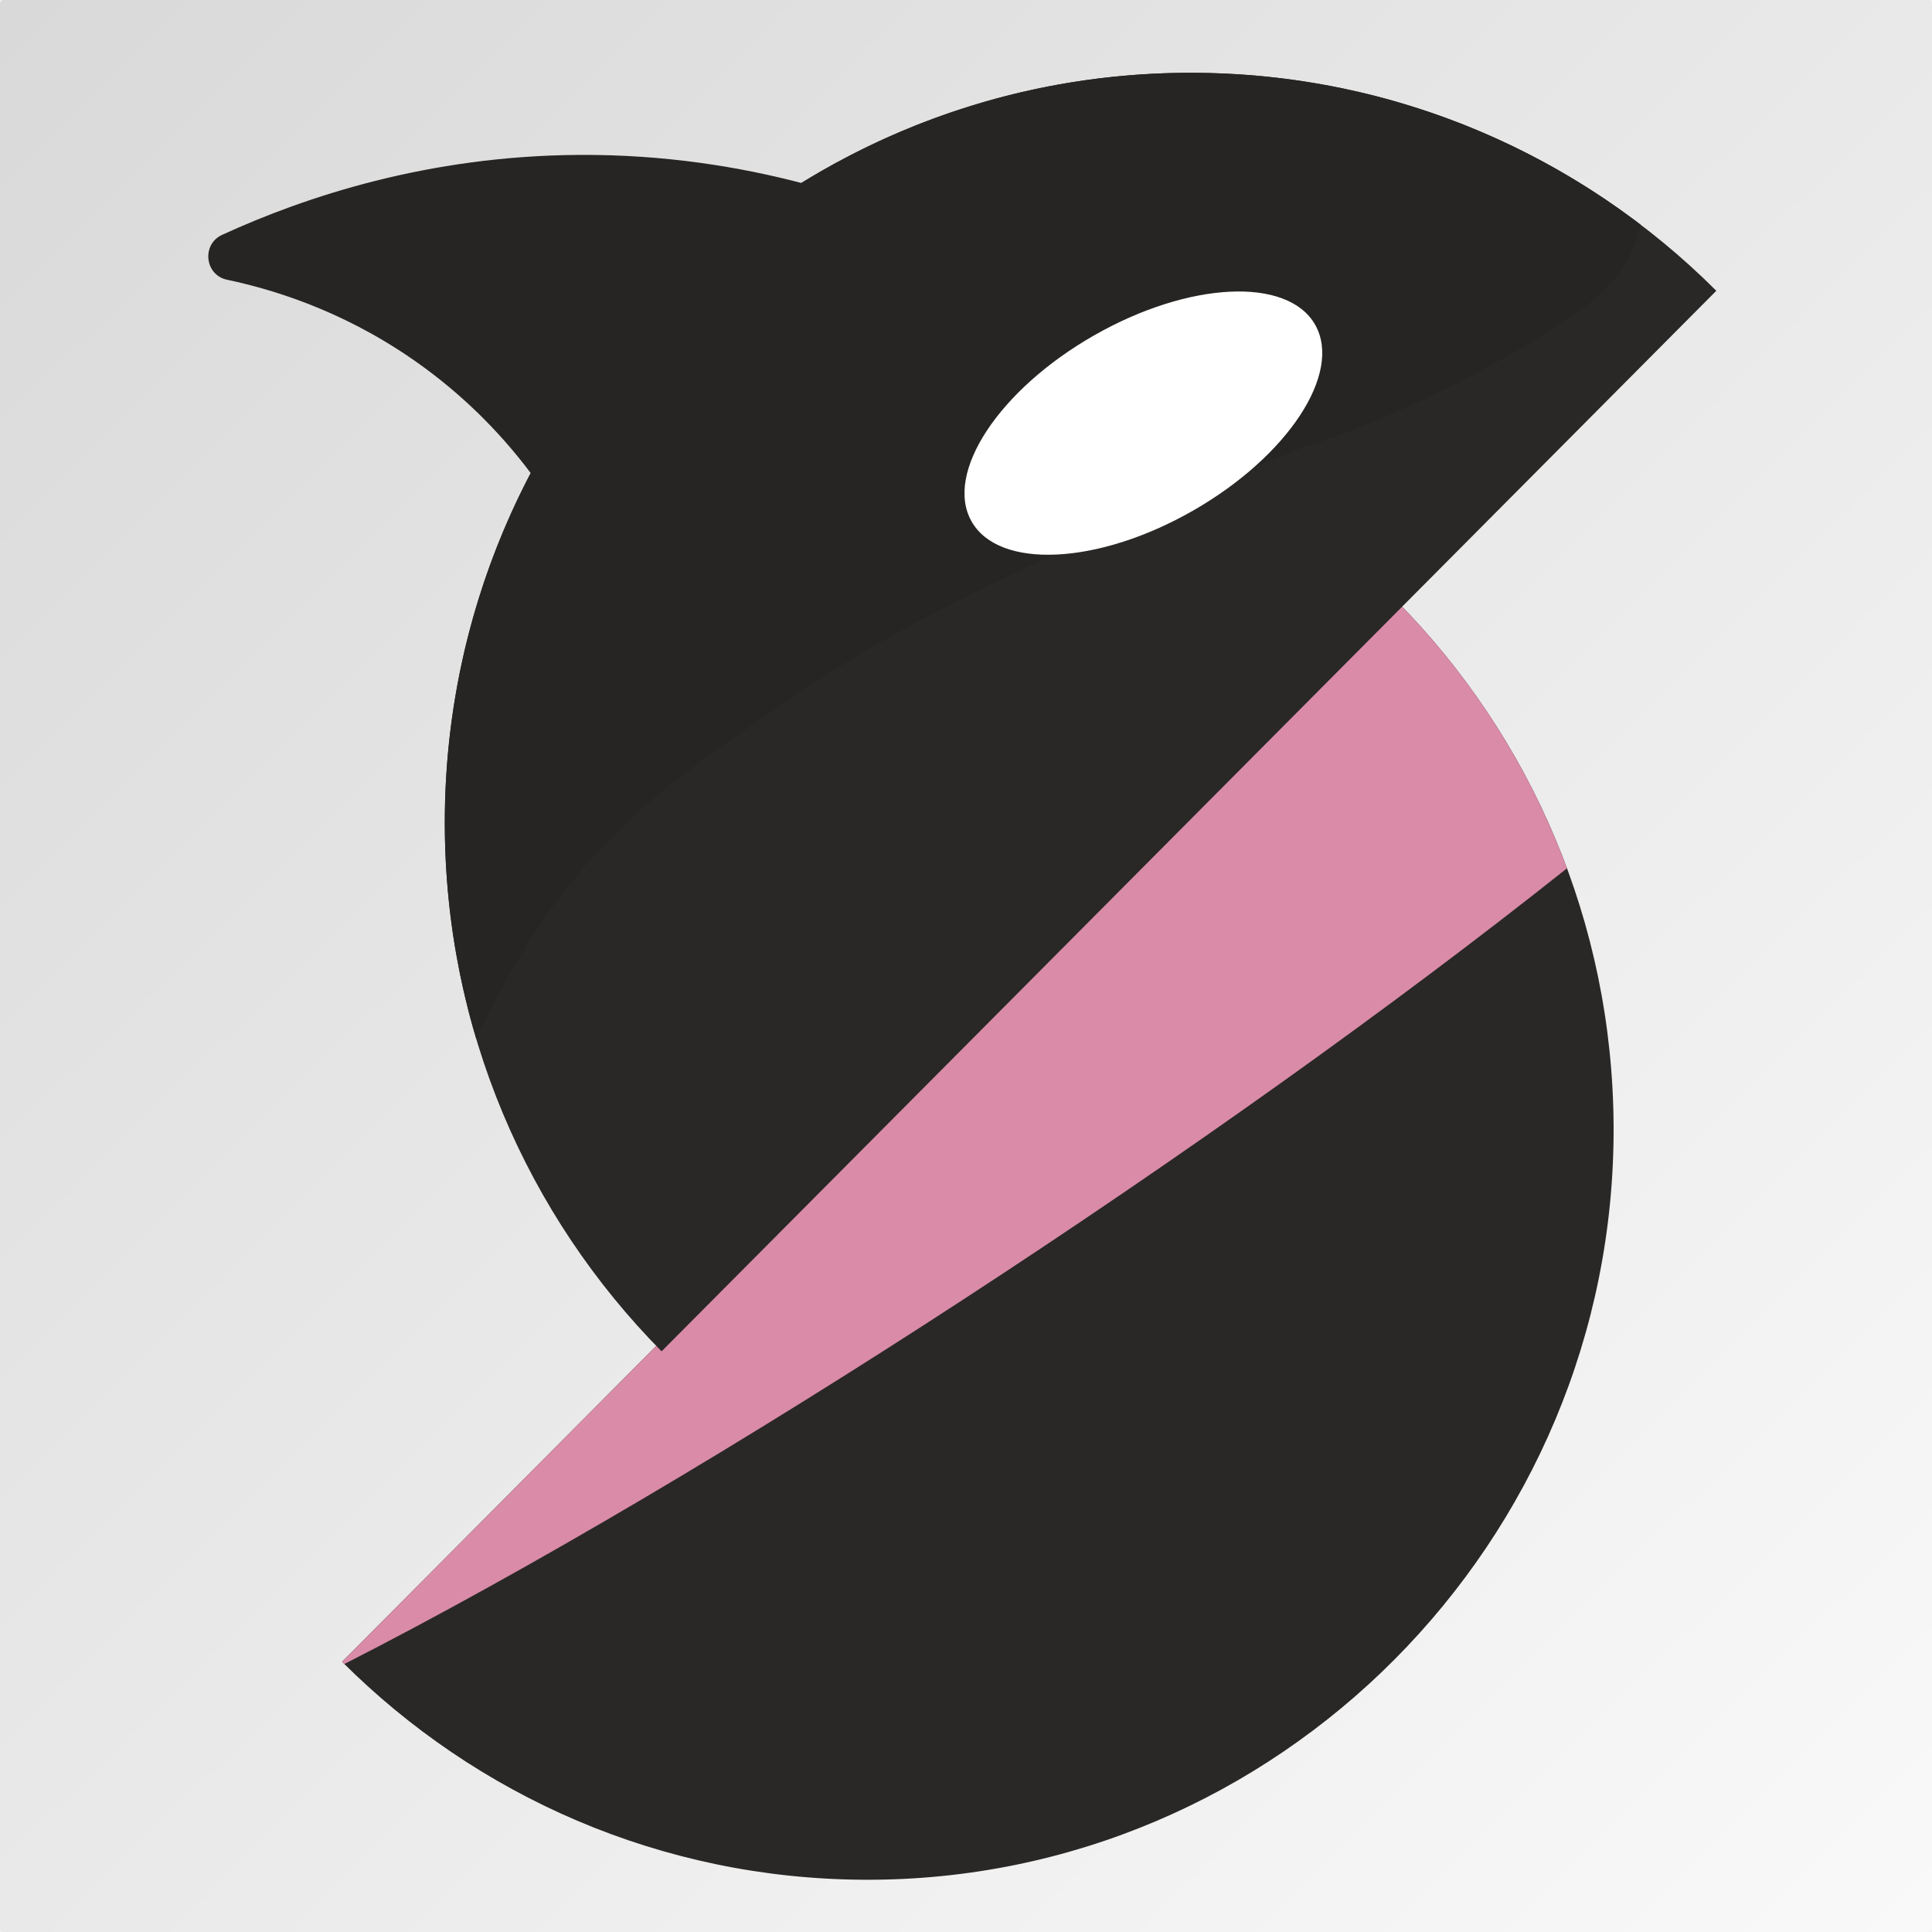
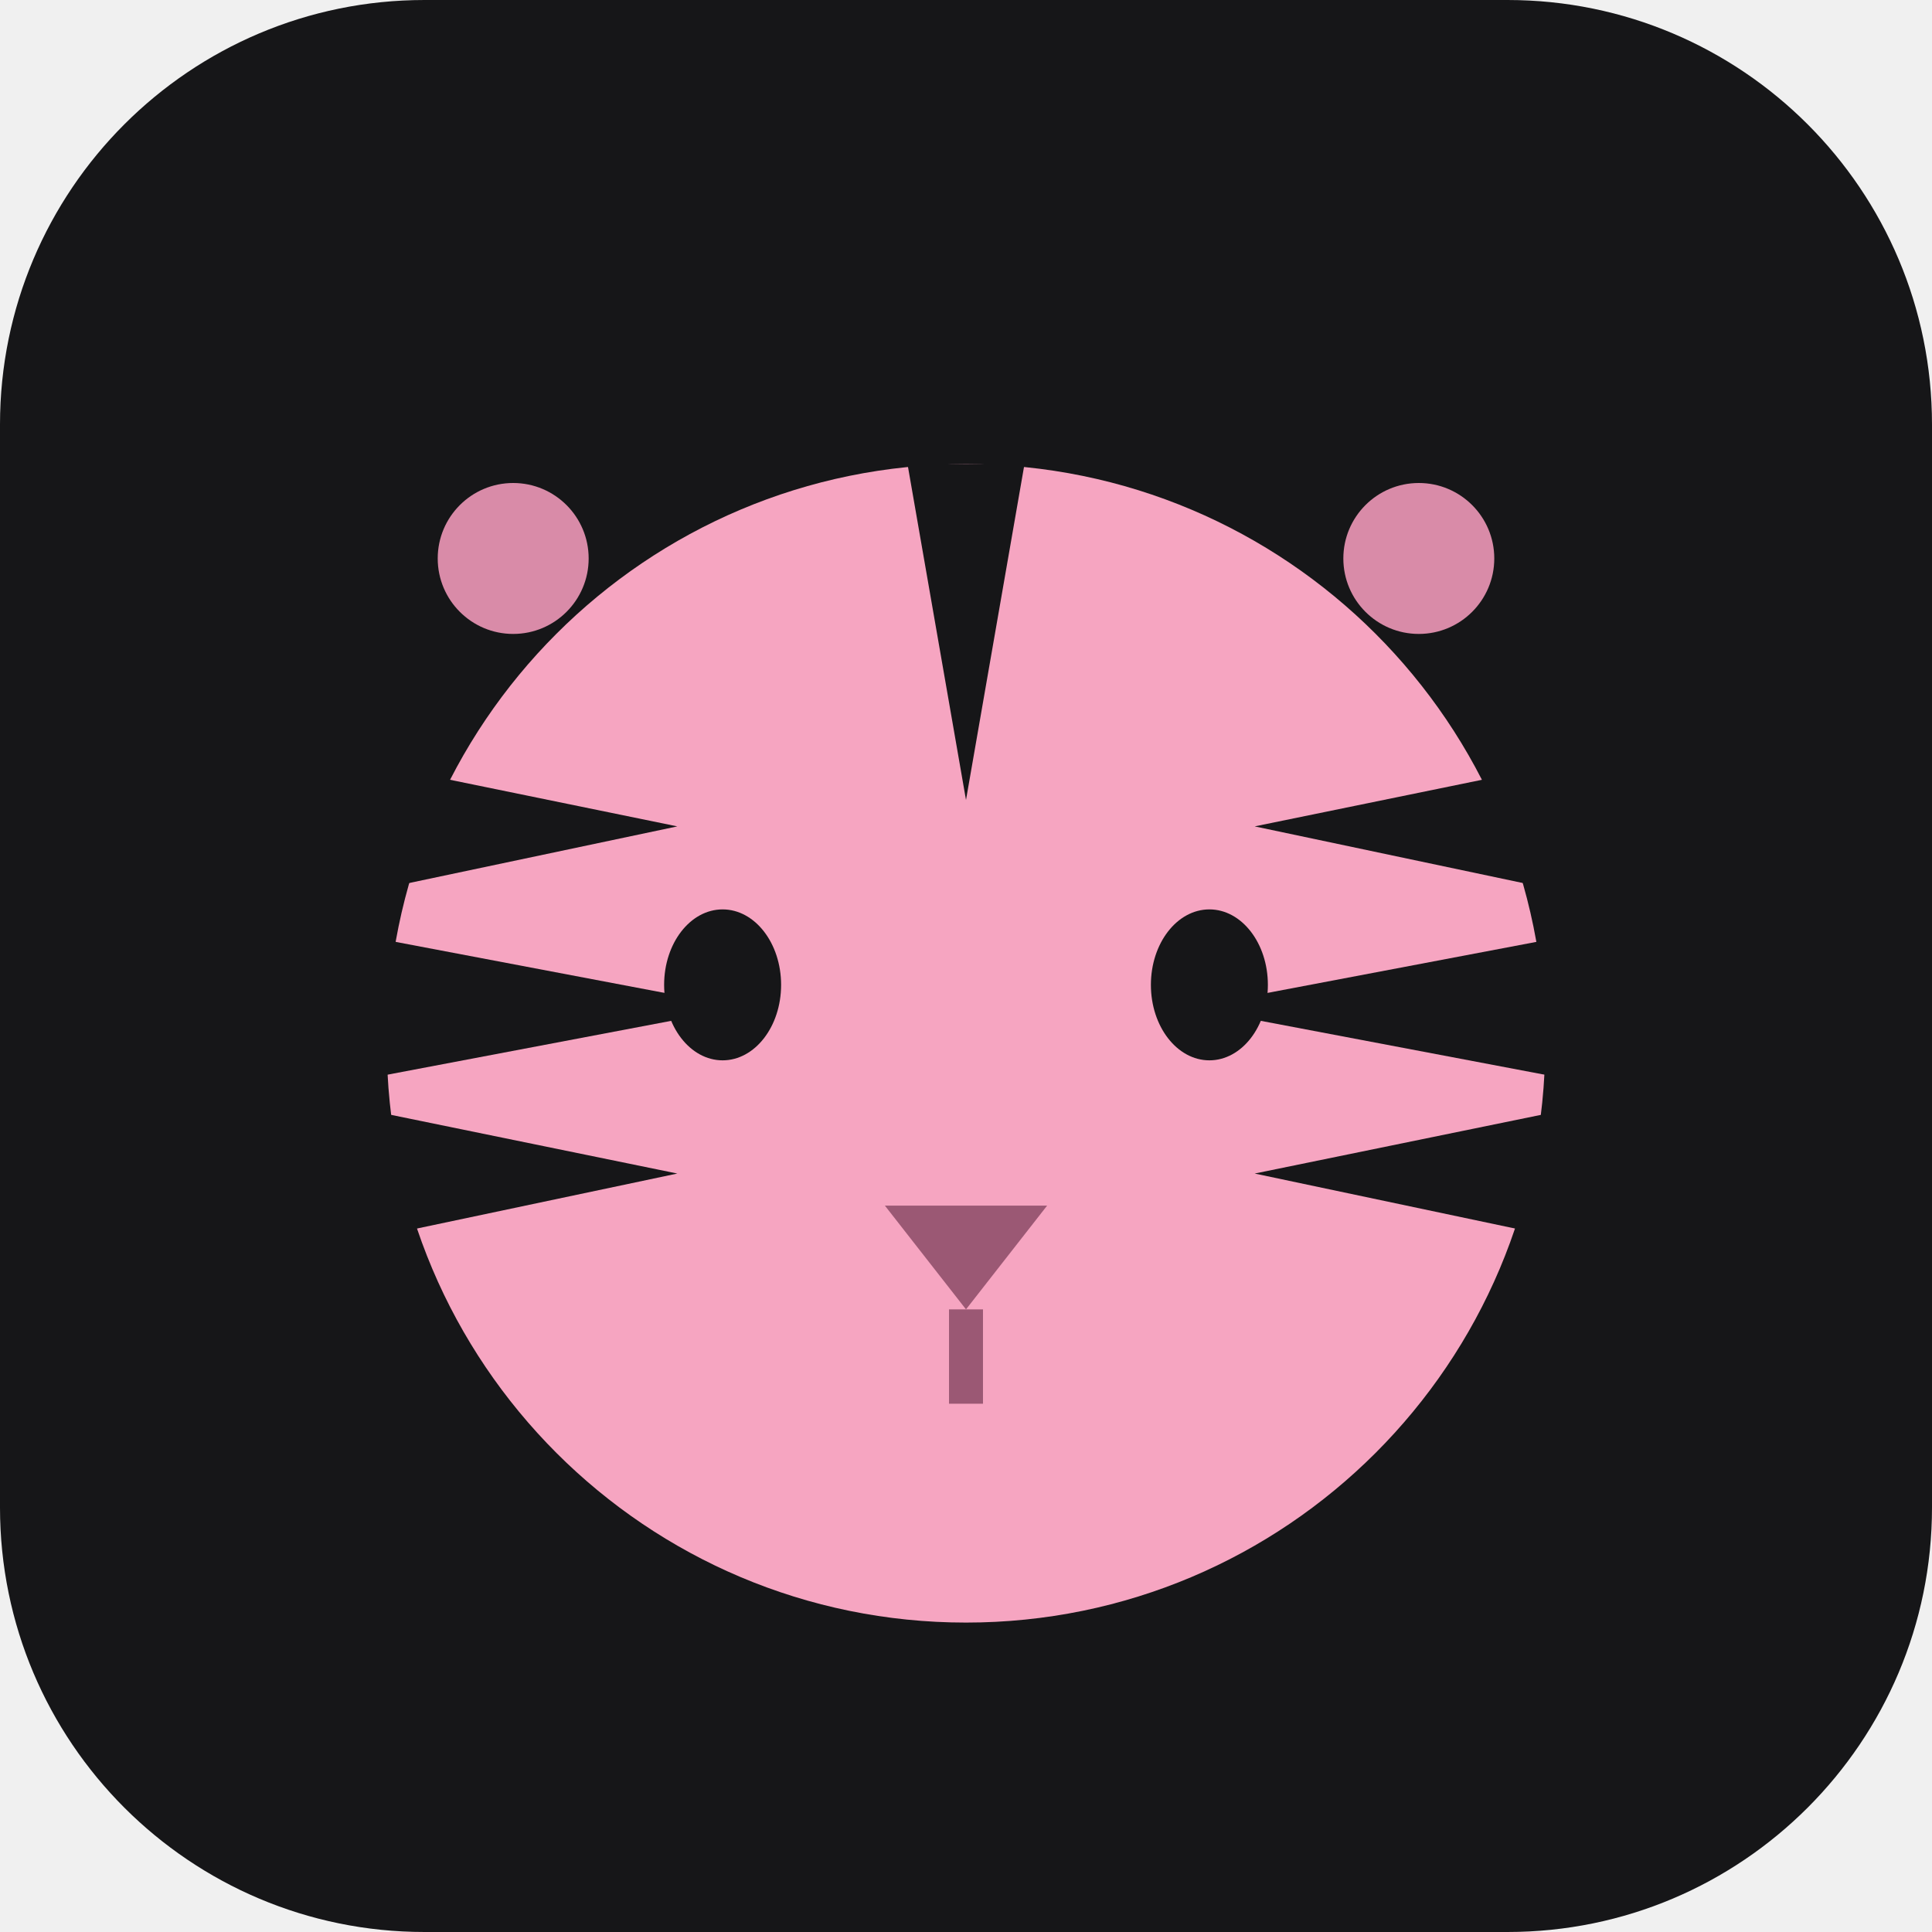
- <svg xmlns="http://www.w3.org/2000/svg" xmlns:xlink="http://www.w3.org/1999/xlink" version="1.1" id="svg2" width="1024" height="1024" viewBox="0 0 1024 1024">
-   <defs id="defs6">
-     <linearGradient id="linearGradient619">
-       <stop style="stop-color:#d9d9d9;stop-opacity:1;" offset="0" id="stop615" />
-       <stop style="stop-color:#f9f9f9;stop-opacity:1;" offset="1" id="stop617" />
-     </linearGradient>
-     <clipPath clipPathUnits="userSpaceOnUse" id="clipPath16">
-       <path d="M 0,792 H 612 V 0 H 0 Z" id="path14" />
-     </clipPath>
-     <linearGradient xlink:href="#linearGradient619" id="linearGradient621" x1="6.006" y1="-2.004" x2="1024" y2="1024.997" gradientUnits="userSpaceOnUse" gradientTransform="matrix(1.00007,0,0,1.000057,-0.06245207,-0.06244275)" />
-   </defs>
-   <g id="layer1" transform="matrix(0.9989575,0,0,0.9979921,-0.933722,0.06231743)">
-     <rect style="fill:url(#linearGradient621);fill-opacity:1;stroke-width:1" id="rect457" width="1025.069" height="1026.06" x="0.935" y="-0.062" rx="2" ry="2" />
-   </g>
-   <g id="g8" transform="matrix(1.333333,0,0,-1.333333,0,1056)">
-     <g id="g10" transform="translate(76.25895,16.06244)">
-       <g id="g12" clip-path="url(#clipPath16)">
-         <g id="g18" transform="translate(59.7287,115.3517)">
-           <path d="m 0,0 c 53.332,-53.285 126.698,-86.317 207.744,-86.646 164.049,-0.664 298.355,134.38 297.699,299.337 -0.324,81.496 -33.176,155.271 -86.17,208.899 z" style="fill:#292826;fill-opacity:1;fill-rule:nonzero;stroke:none" id="path20" />
-         </g>
-         <g id="g22" transform="translate(479.0017,536.9419)">
-           <path d="m 0,0 -419.273,-421.59 c 0.298,-0.298 0.606,-0.587 0.906,-0.884 146.894,74.925 348.023,206.579 486.003,316.297 C 52.756,-65.97 29.506,-29.859 0,0" style="fill:#D98BA8;fill-opacity:1;fill-rule:nonzero;stroke:none" id="path24" />
-         </g>
-         <g id="g26" transform="translate(397.0372,747)">
-           <path d="m 0,0 c -163.742,0 -296.482,-133.473 -296.482,-298.121 0,-81.979 32.915,-156.223 86.172,-210.117 l 419.273,421.59 C 155.364,-33.096 81.529,0 0,0" style="fill:#292826;fill-opacity:1;fill-rule:nonzero;stroke:none" id="path28" />
-         </g>
-         <g id="g30" transform="translate(397.0372,747)">
-           <path d="m 0,0 c -56.714,0 -109.702,-16.022 -154.751,-43.796 -24.127,6.312 -54.061,11.37 -88.437,11.157 -59.938,-0.372 -108.713,-16.603 -141.822,-31.784 -8.218,-3.768 -6.898,-15.967 1.941,-17.829 21.801,-4.593 50.498,-14.324 78.883,-35.28 17.931,-13.238 31.574,-27.883 41.856,-41.597 -21.794,-41.504 -34.152,-88.793 -34.152,-138.992 0,-29.952 4.412,-58.865 12.586,-86.137 12.54,27.79 25.699,46.391 29.916,52.184 27.229,37.41 56.015,56.883 98.542,85.651 31.328,21.193 74.856,46.047 199.916,97.449 0,0 39.121,11.017 91.587,42.212 20.912,12.433 36.823,24.17 41.863,42.526 0.355,1.293 0.677,2.57 0.973,3.83 C 129.175,-22.506 67.208,0 0,0" style="fill:#262523;fill-opacity:1;fill-rule:nonzero;stroke:none" id="path32" />
-         </g>
-         <g id="g34" transform="translate(446.5563,646.8041)">
-           <path d="m 0,0 c 10.875,-19.229 -10.891,-52.305 -48.616,-73.879 -37.725,-21.573 -77.124,-23.474 -88,-4.245 -10.875,19.229 10.891,52.305 48.617,73.879 C -50.274,17.328 -10.875,19.229 0,0" style="fill:#ffffff;fill-opacity:1;fill-rule:nonzero;stroke:none" id="path36" />
-         </g>
-       </g>
-     </g>
+ <svg xmlns="http://www.w3.org/2000/svg" viewBox="0 0 1024 1024">
+   <rect x="0" y="0" width="1024" height="1024" rx="225" fill="#161618" />
+   <g>
+     <polygon points="257,682 371,436 401,731" fill="#F6A5C1" transform="rotate(180 340 560)" />
+     <polygon points="767,682 653,436 623,731" fill="#F6A5C1" transform="rotate(180 684 560)" />
+     <circle cx="272" cy="296" r="40" fill="#D98BA8" />
+     <circle cx="752" cy="296" r="40" fill="#D98BA8" />
+     <circle cx="512" cy="553" r="307" fill="#F6A5C1" />
+     <polygon points="826,405 826,472 665,438" fill="#161618" />
+     <polygon points="826,497 826,571 631,534" fill="#161618" />
+     <polygon points="826,589 826,656 665,622" fill="#161618" />
+     <polygon points="198,405 198,472 359,438" fill="#161618" />
+     <polygon points="198,497 198,571 393,534" fill="#161618" />
+     <polygon points="198,589 198,656 359,622" fill="#161618" />
+     <polygon points="481,246 543,246 512,424" fill="#161618" />
+     <ellipse cx="383" cy="522" rx="31" ry="40" fill="#161618" />
+     <ellipse cx="641" cy="522" rx="31" ry="40" fill="#161618" />
+     <polygon points="469,639 555,639 512,694" fill="#9B5874" />
+     <rect x="503" y="694" width="18" height="50" fill="#9B5874" />
  </g>
</svg>
